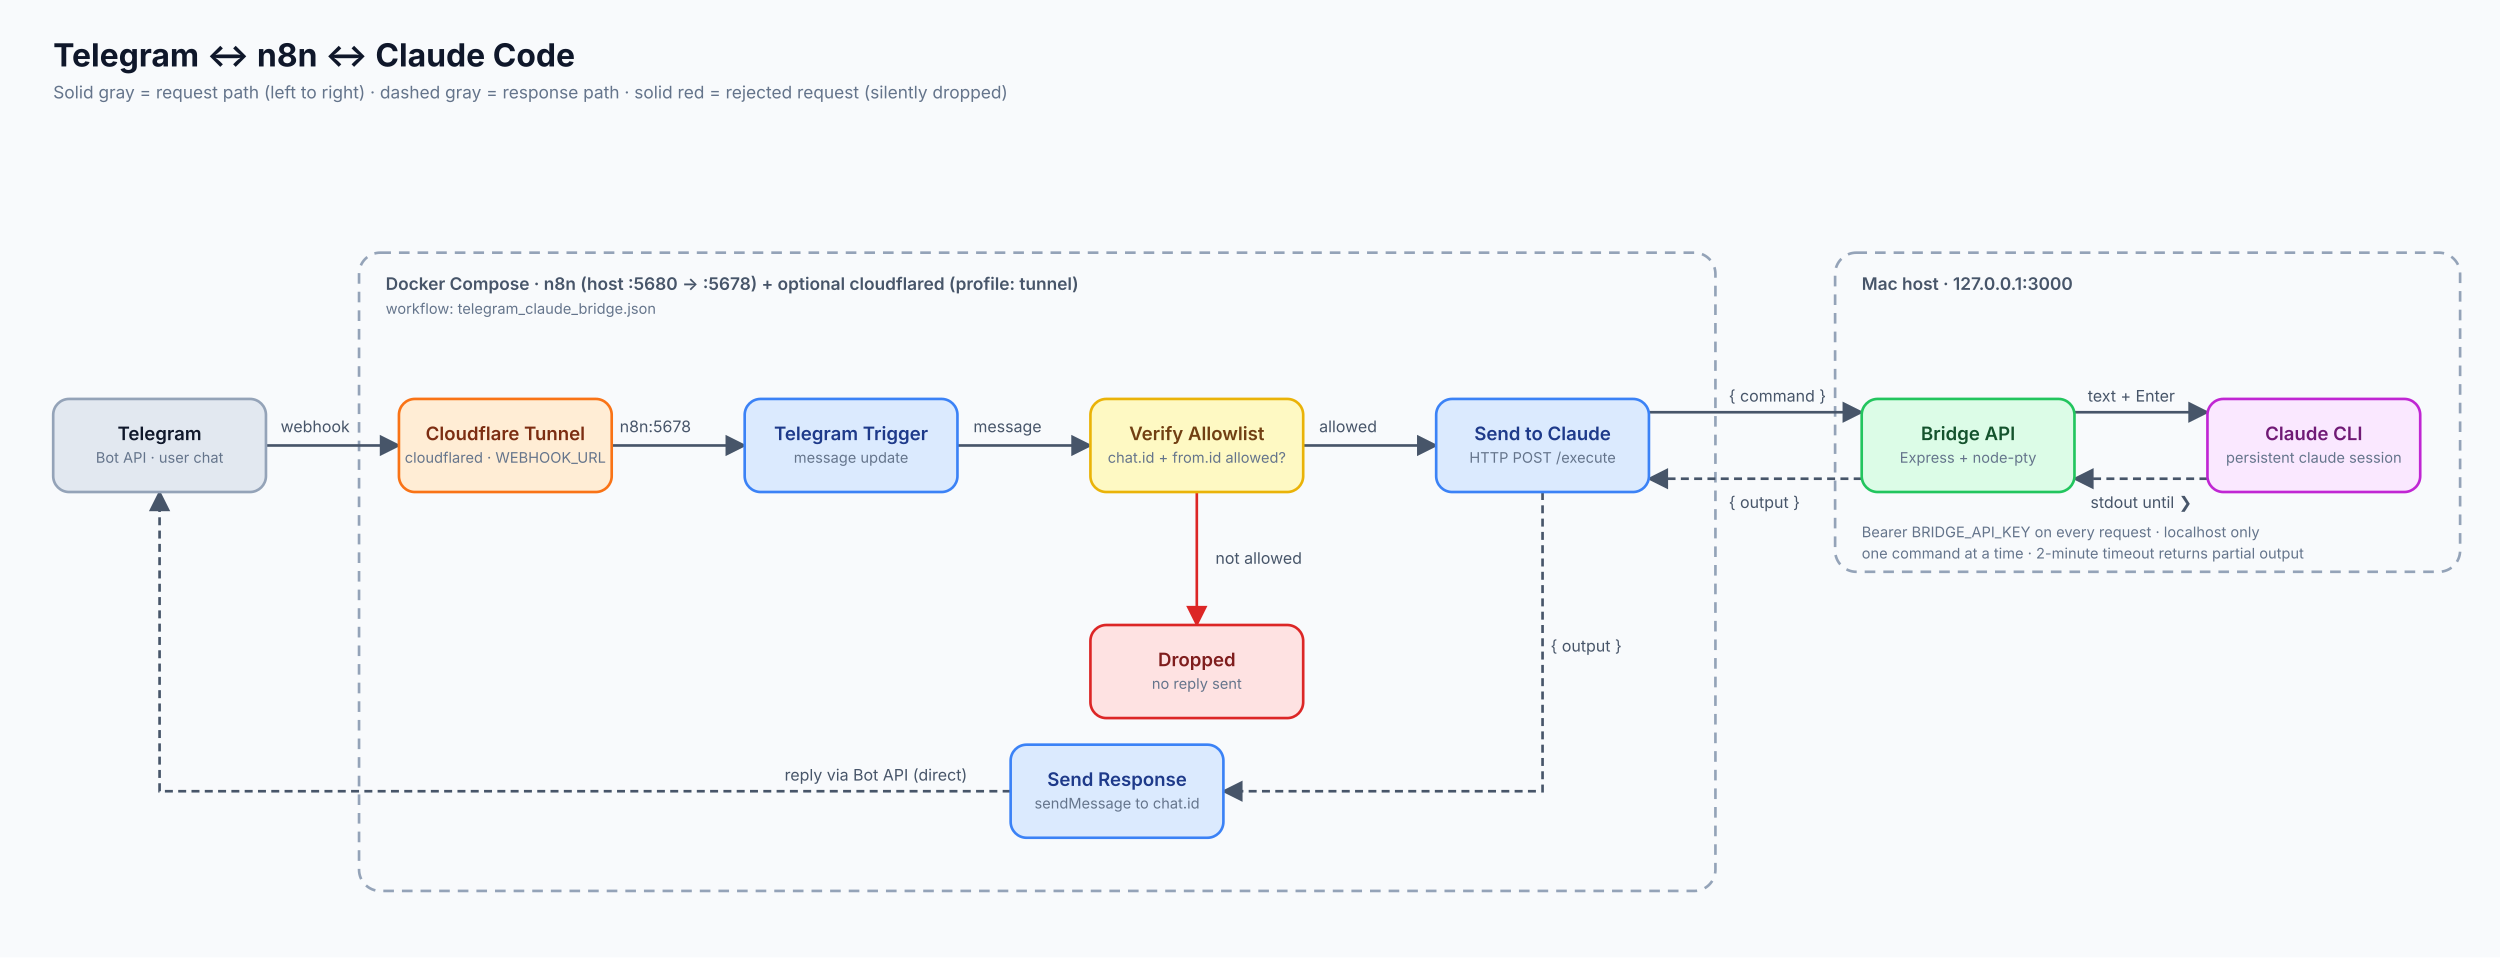
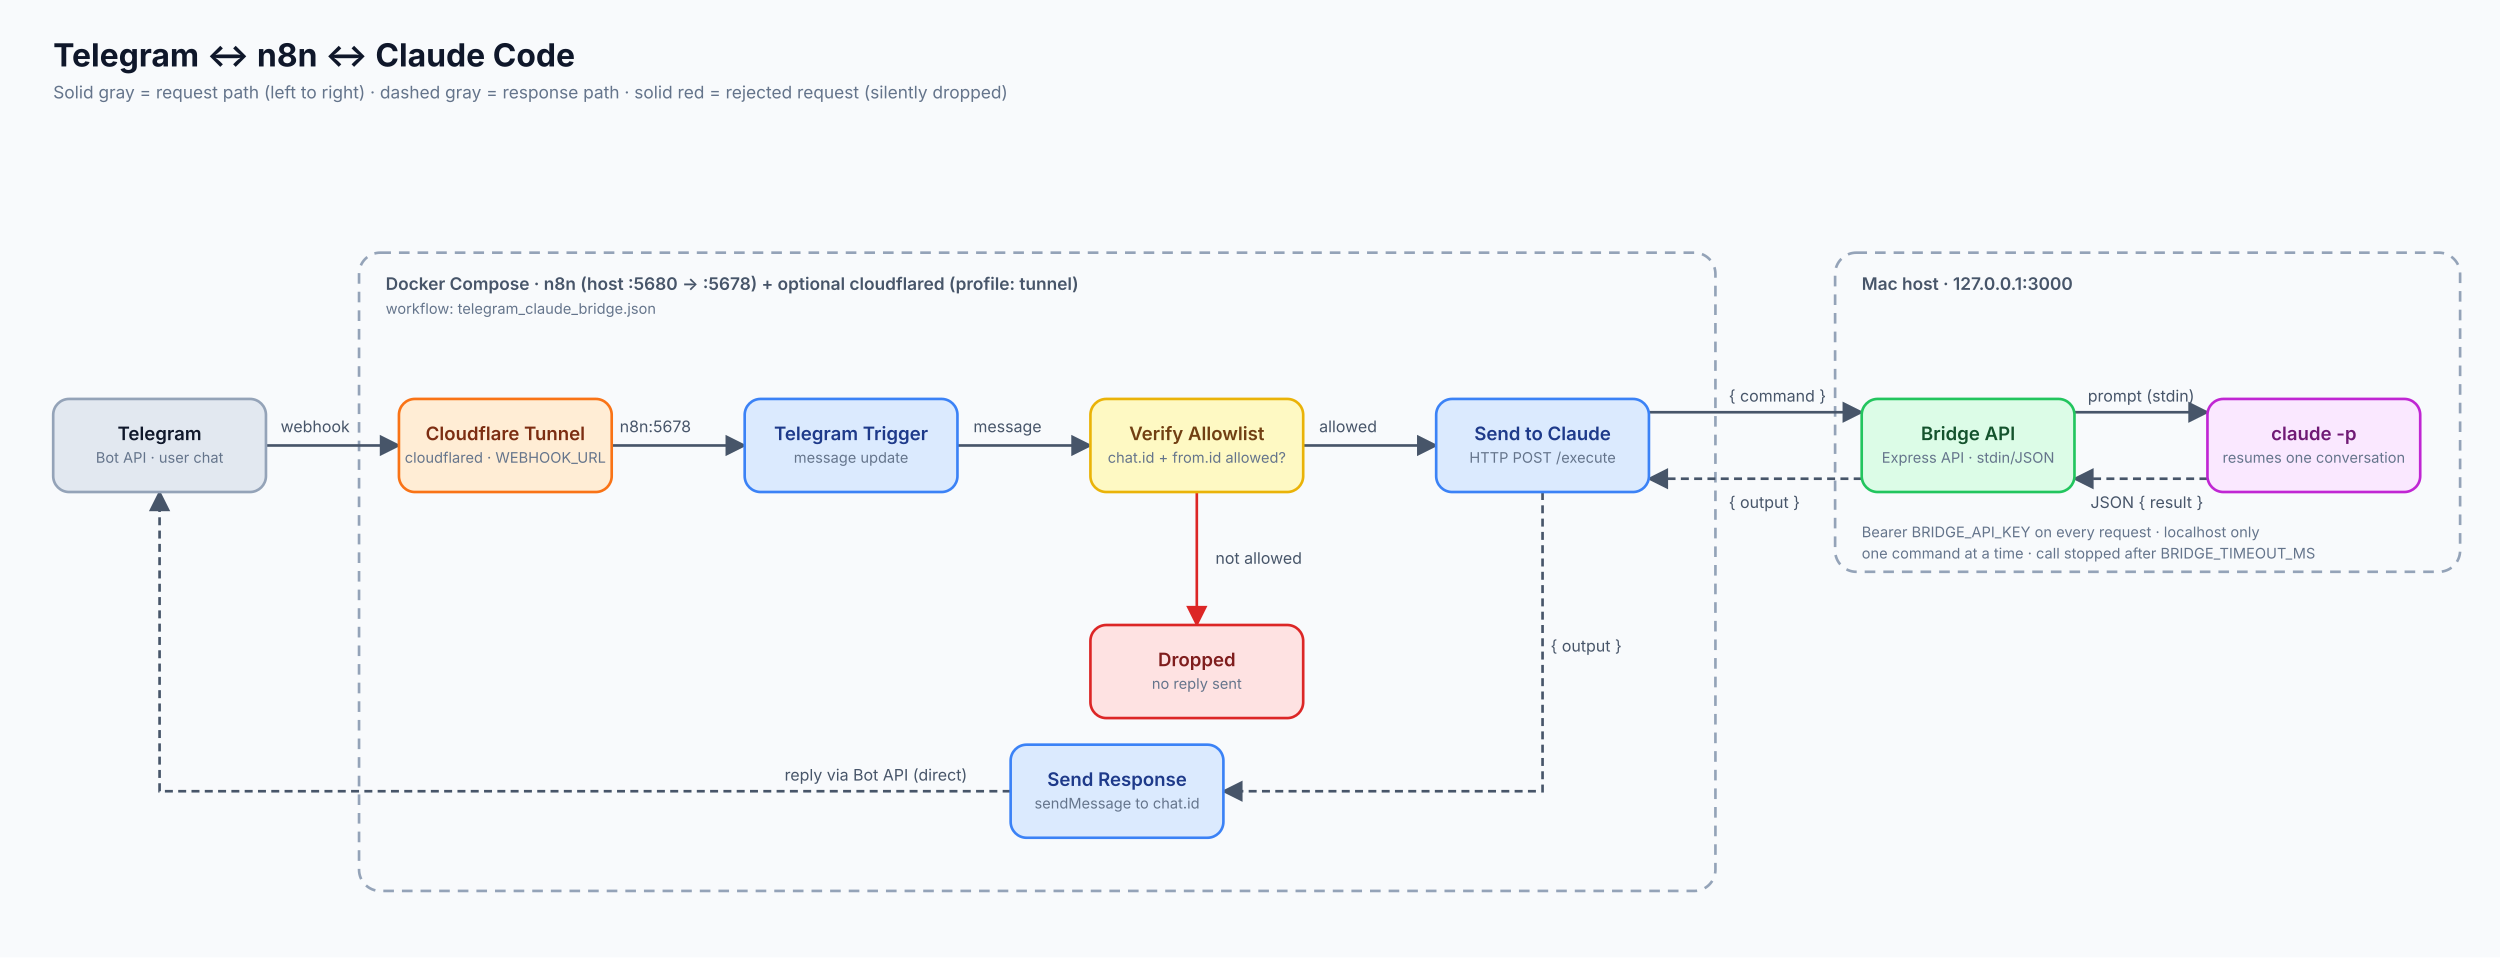
<svg xmlns="http://www.w3.org/2000/svg" width="1880" height="720" viewBox="0 0 1880 720" font-family="Inter, Helvetica, Arial, sans-serif">
  <defs>
    <marker id="a" viewBox="0 0 10 10" refX="9" refY="5" markerWidth="8" markerHeight="8" orient="auto-start-reverse">
      <path d="M0 0L10 5L0 10z" fill="#475569" />
    </marker>
    <marker id="r" viewBox="0 0 10 10" refX="9" refY="5" markerWidth="8" markerHeight="8" orient="auto-start-reverse">
      <path d="M0 0L10 5L0 10z" fill="#dc2626" />
    </marker>
  </defs>
  <rect width="1880" height="720" fill="#f8fafc" />
  <text x="40" y="50" font-size="24" font-weight="700" fill="#0f172a">Telegram ↔ n8n ↔ Claude Code</text>
  <text x="40" y="74" font-size="13" fill="#64748b">Solid gray = request path (left to right) · dashed gray = response path · solid red = rejected request (silently dropped)</text>
  <rect x="270" y="190" width="1020" height="480" rx="16" fill="none" stroke="#94a3b8" stroke-width="2" stroke-dasharray="8 6" />
  <text x="290" y="218" font-size="13" font-weight="600" fill="#475569">Docker Compose · n8n (host :5680 → :5678) + optional cloudflared (profile: tunnel)</text>
  <text x="290" y="236" font-size="11" fill="#64748b">workflow: telegram_claude_bridge.json</text>
  <rect x="1380" y="190" width="470" height="240" rx="16" fill="none" stroke="#94a3b8" stroke-width="2" stroke-dasharray="8 6" />
  <text x="1400" y="218" font-size="13" font-weight="600" fill="#475569">Mac host · 127.0.0.1:3000</text>
  <text x="1400" y="404" font-size="11" fill="#64748b">Bearer BRIDGE_API_KEY on every request · localhost only</text>
-   <text x="1400" y="420" font-size="11" fill="#64748b">one command at a time · 2-minute timeout returns partial output</text>
+   <text x="1400" y="420" font-size="11" fill="#64748b">one command at a time · call stopped after BRIDGE_TIMEOUT_MS</text>
  <g fill="none" stroke="#475569" stroke-width="2" marker-end="url(#a)">
    <path d="M200 335 H300" />
    <path d="M460 335 H560" />
    <path d="M720 335 H820" />
    <path d="M980 335 H1080" />
    <path d="M1240 310 H1400" />
    <path d="M1560 310 H1660" />
  </g>
  <g fill="none" stroke="#475569" stroke-width="2" stroke-dasharray="6 4" marker-end="url(#a)">
    <path d="M1660 360 H1560" />
    <path d="M1400 360 H1240" />
    <path d="M1160 370 V595 H920" />
    <path d="M760 595 H120 V370" />
  </g>
  <g fill="none" stroke="#dc2626" stroke-width="2" marker-end="url(#r)">
    <path d="M900 370 V470" />
  </g>
  <g font-size="14" font-weight="600" text-anchor="middle">
    <rect x="40" y="300" width="160" height="70" rx="12" fill="#e2e8f0" stroke="#94a3b8" stroke-width="2" />
    <text x="120" y="331" fill="#0f172a">Telegram</text>
    <rect x="300" y="300" width="160" height="70" rx="12" fill="#ffedd5" stroke="#f97316" stroke-width="2" />
    <text x="380" y="331" fill="#7c2d12">Cloudflare Tunnel</text>
    <rect x="560" y="300" width="160" height="70" rx="12" fill="#dbeafe" stroke="#3b82f6" stroke-width="2" />
    <text x="640" y="331" fill="#1e3a8a">Telegram Trigger</text>
    <rect x="820" y="300" width="160" height="70" rx="12" fill="#fef9c3" stroke="#eab308" stroke-width="2" />
    <text x="900" y="331" fill="#713f12">Verify Allowlist</text>
    <rect x="1080" y="300" width="160" height="70" rx="12" fill="#dbeafe" stroke="#3b82f6" stroke-width="2" />
    <text x="1160" y="331" fill="#1e3a8a">Send to Claude</text>
    <rect x="1400" y="300" width="160" height="70" rx="12" fill="#dcfce7" stroke="#22c55e" stroke-width="2" />
    <text x="1480" y="331" fill="#14532d">Bridge API</text>
    <rect x="1660" y="300" width="160" height="70" rx="12" fill="#fae8ff" stroke="#c026d3" stroke-width="2" />
-     <text x="1740" y="331" fill="#701a75">Claude CLI</text>
+     <text x="1740" y="331" fill="#701a75">claude -p</text>
    <rect x="760" y="560" width="160" height="70" rx="12" fill="#dbeafe" stroke="#3b82f6" stroke-width="2" />
    <text x="840" y="591" fill="#1e3a8a">Send Response</text>
    <rect x="820" y="470" width="160" height="70" rx="12" fill="#fee2e2" stroke="#dc2626" stroke-width="2" />
    <text x="900" y="501" fill="#7f1d1d">Dropped</text>
  </g>
  <g font-size="11" fill="#64748b" text-anchor="middle">
    <text x="120" y="348">Bot API · user chat</text>
    <text x="380" y="348">cloudflared · WEBHOOK_URL</text>
    <text x="640" y="348">message update</text>
    <text x="900" y="348">chat.id + from.id allowed?</text>
    <text x="1160" y="348">HTTP POST /execute</text>
-     <text x="1480" y="348">Express + node-pty</text>
-     <text x="1740" y="348">persistent claude session</text>
+     <text x="1480" y="348">Express API · stdin/JSON</text>
+     <text x="1740" y="348">resumes one conversation</text>
    <text x="840" y="608">sendMessage to chat.id</text>
    <text x="900" y="518">no reply sent</text>
  </g>
  <g font-size="12" fill="#475569">
    <text x="211" y="325">webhook</text>
    <text x="466" y="325">n8n:5678</text>
    <text x="732" y="325">message</text>
    <text x="992" y="325">allowed</text>
    <text x="1300" y="302">{ command }</text>
-     <text x="1570" y="302">text + Enter</text>
-     <text x="1572" y="382">stdout until ❯</text>
+     <text x="1570" y="302">prompt (stdin)</text>
+     <text x="1572" y="382">JSON { result }</text>
    <text x="1300" y="382">{ output }</text>
    <text x="1166" y="490">{ output }</text>
    <text x="590" y="587">reply via Bot API (direct)</text>
    <text x="914" y="424">not allowed</text>
  </g>
</svg>
